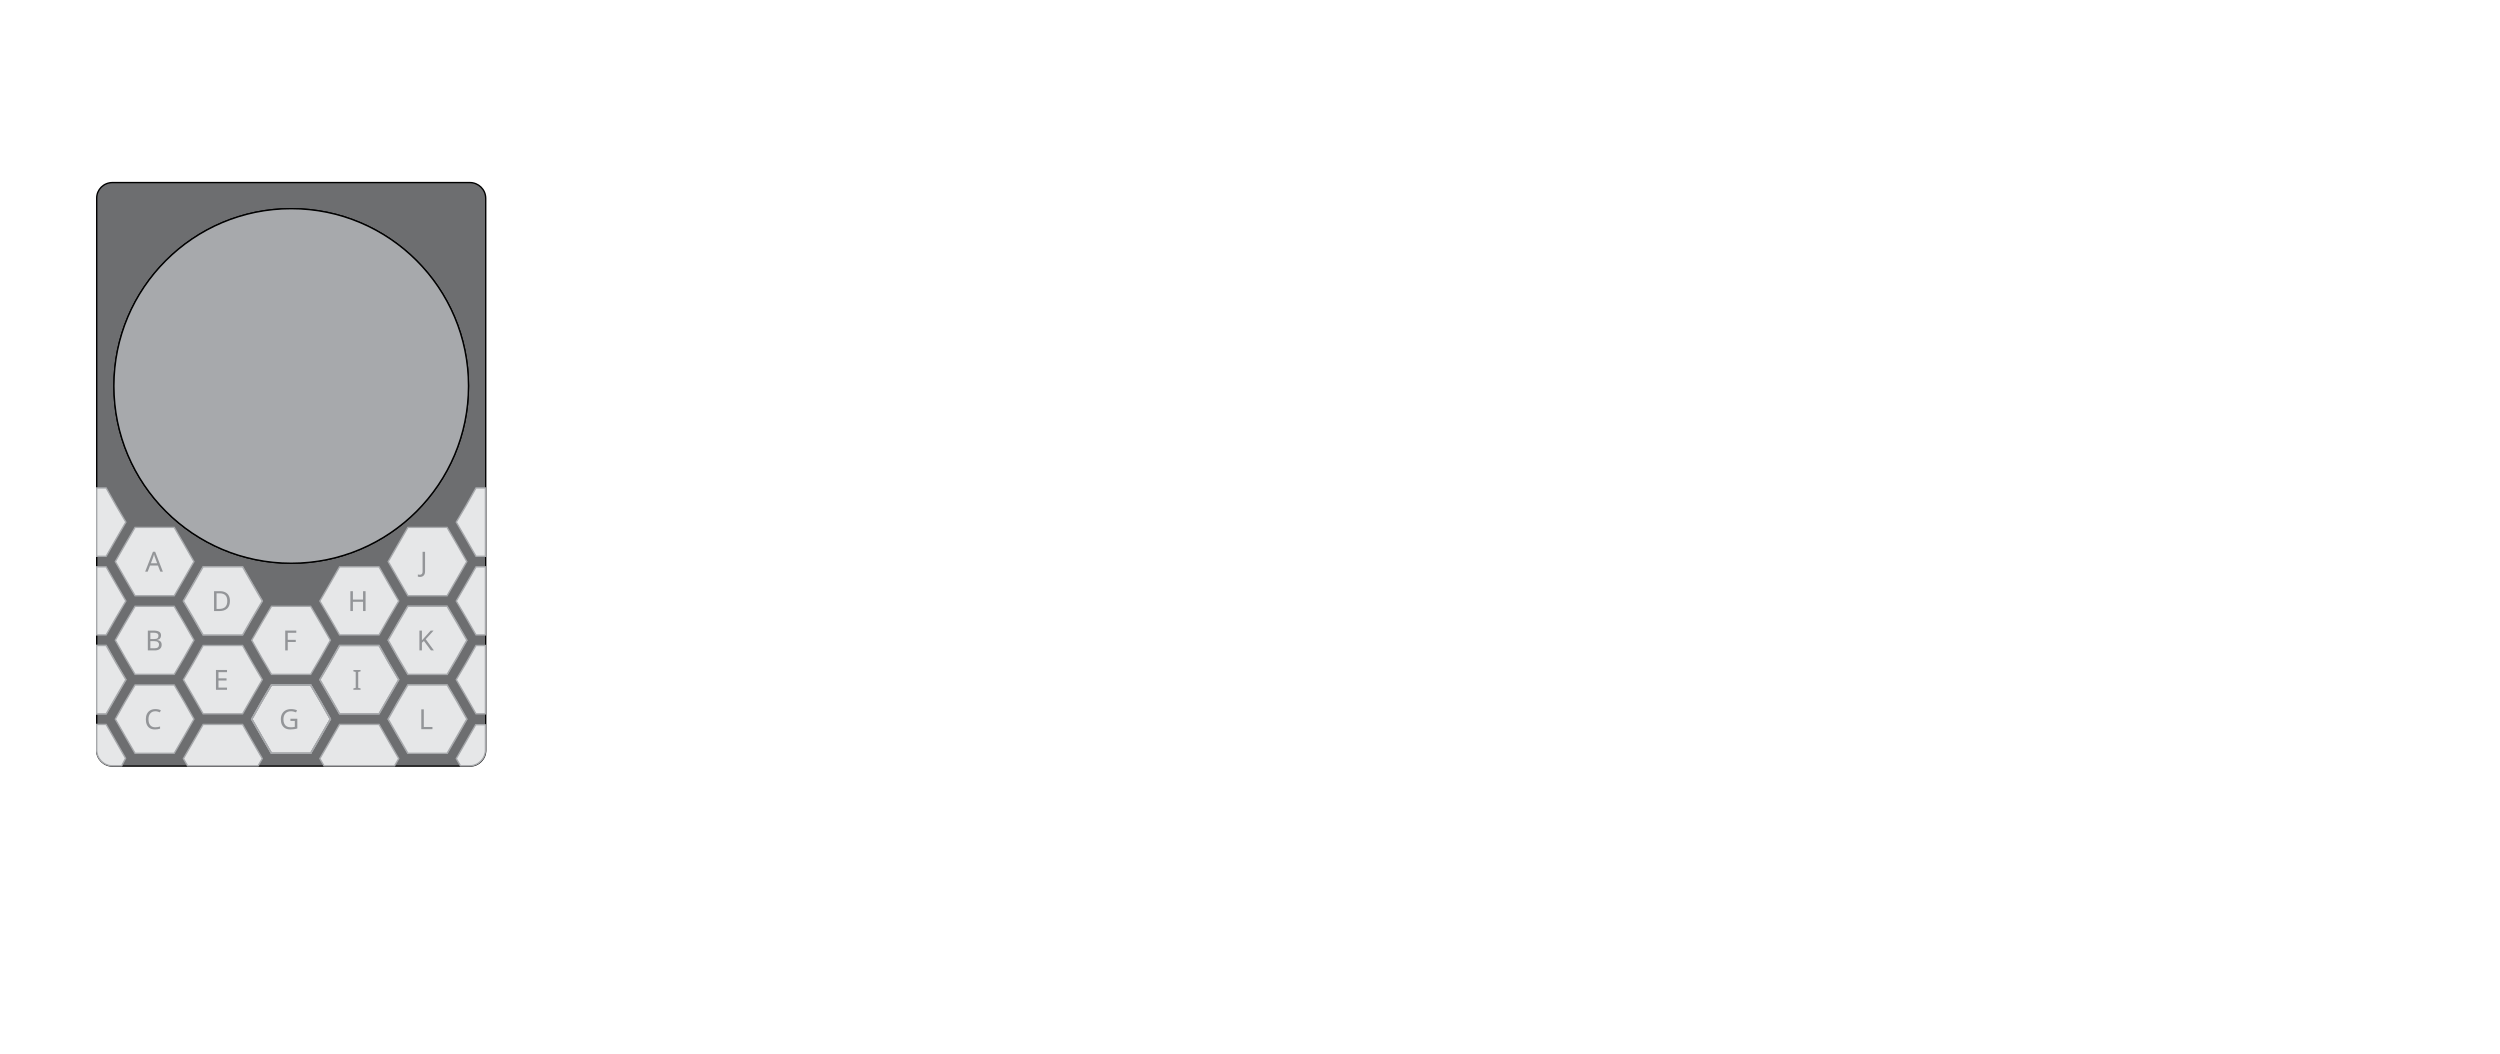
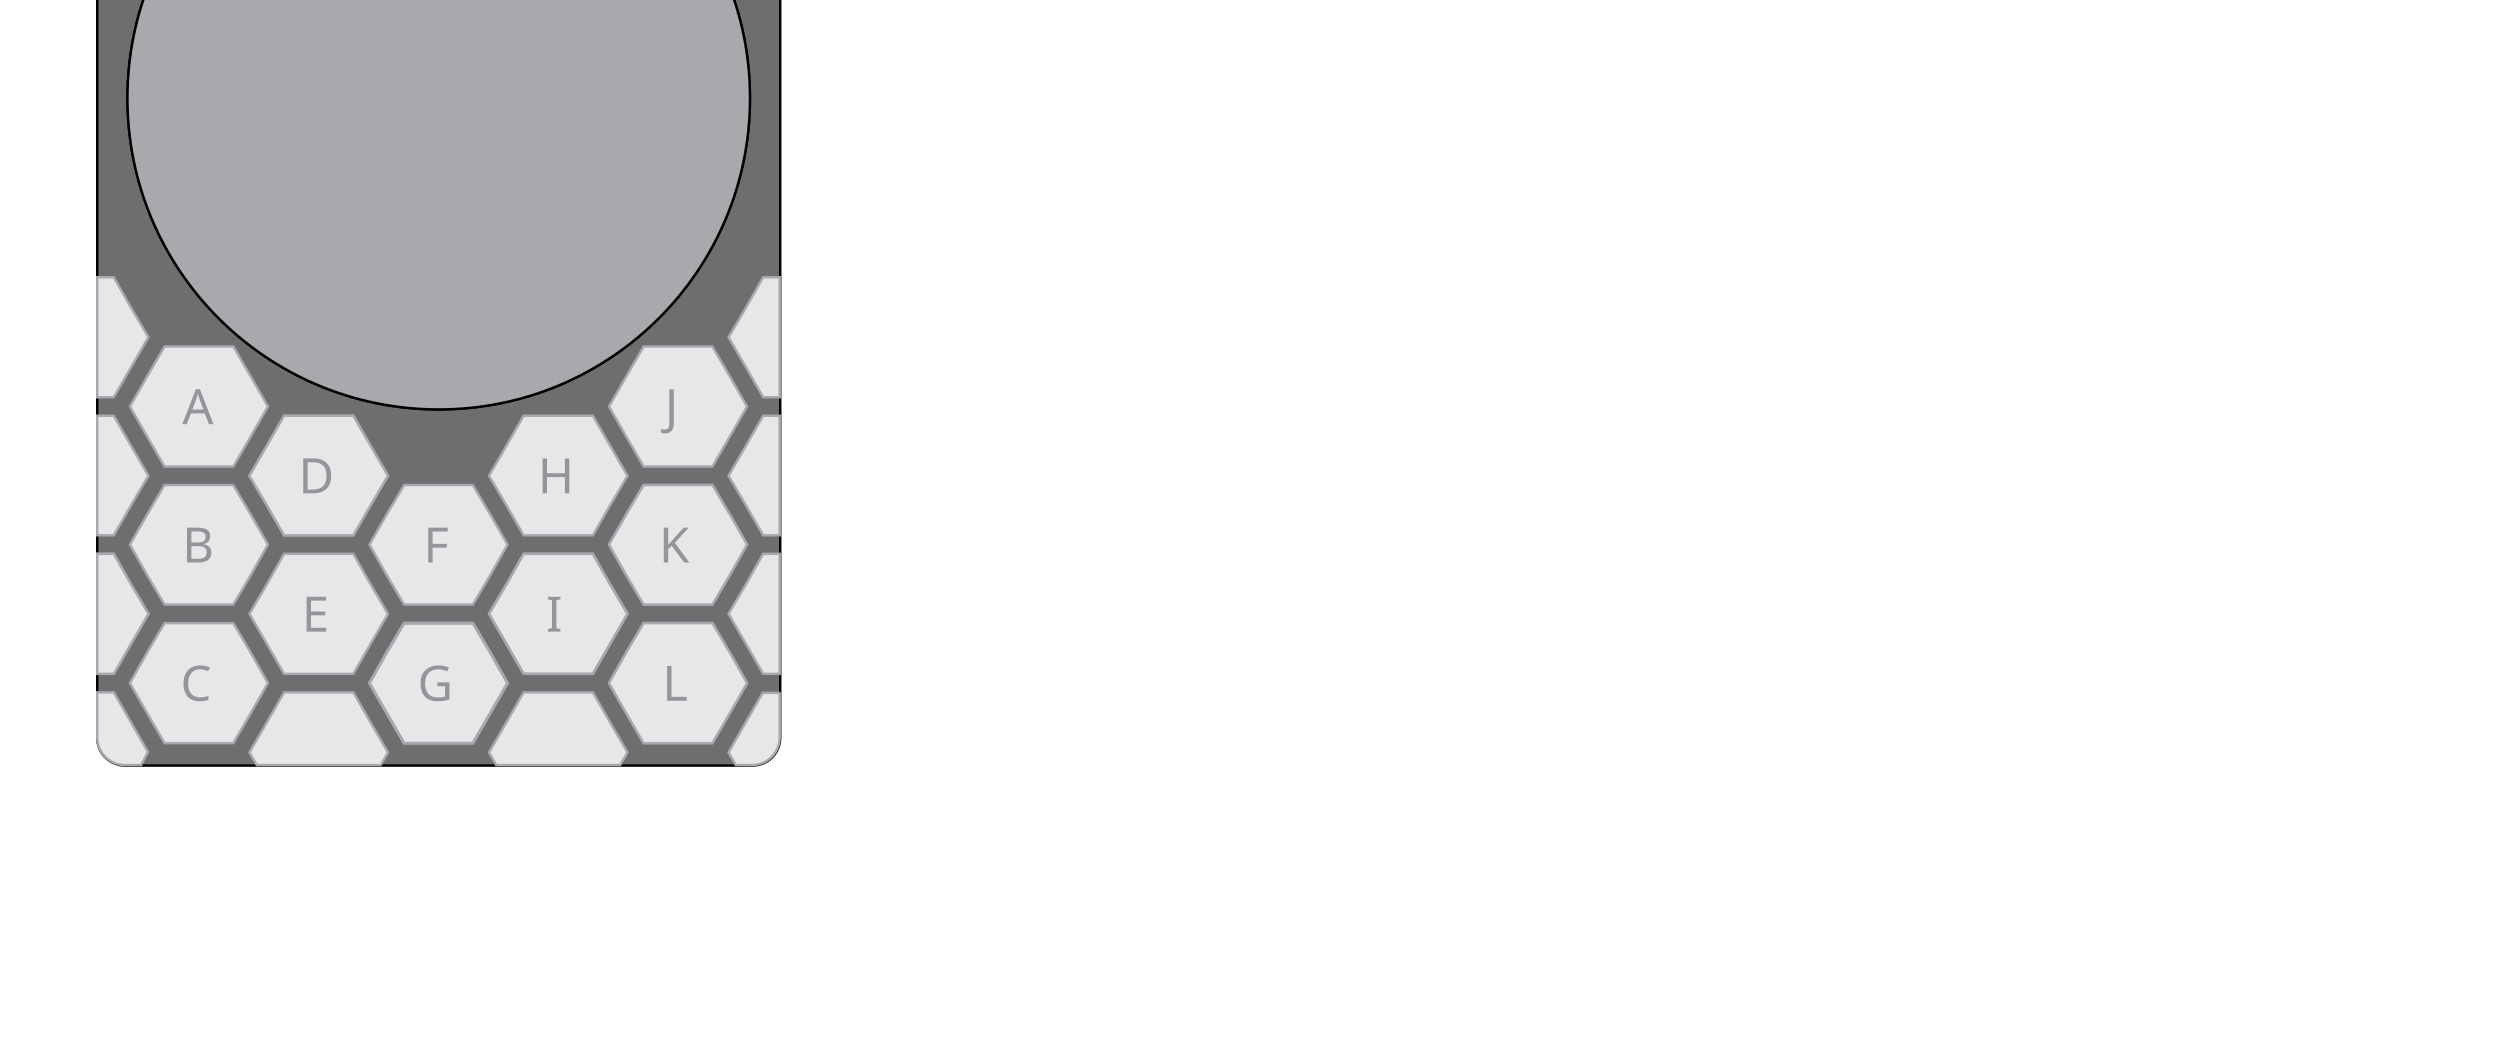
<svg xmlns="http://www.w3.org/2000/svg" version="1.1" x="0px" y="0px" viewBox="0 0 899.7 379" style="enable-background:new 0 0 899.7 379;" xml:space="preserve" id="svg102">
  <defs id="defs106" />
  <style type="text/css" id="style10">
	.st0{fill:#6D6E70;}
	.st1{fill:none;stroke:#000000;stroke-width:0.5;stroke-miterlimit:2.613;}
	.st2{fill:#E6E7E8;}
	.st3{fill:none;stroke:#A7A9AC;stroke-width:0.5;stroke-miterlimit:2.613;}
	.st4{fill:#A7A9AC;}
	.st5{fill:#939598;}
	.st6{font-family:'Verdana';}
	.st7{font-size:10px;}
	.st8{fill:none;}
	.st9{fill:none;stroke:#000000;stroke-miterlimit:10;}
</style>
  <g id="Layer_1">
-     <path id="path3862" class="st0" d="M40.5,65.7h128.6c3.1,0,5.7,2.5,5.7,5.7V270c0,3.1-2.5,5.7-5.7,5.7H40.5c-3.1,0-5.7-2.5-5.7-5.7   V71.3C34.8,68.2,37.3,65.7,40.5,65.7z" />
-     <path id="path3864" class="st1" d="M40.5,65.7h128.6c3.1,0,5.7,2.5,5.7,5.7V270c0,3.1-2.5,5.7-5.7,5.7H40.5c-3.1,0-5.7-2.5-5.7-5.7   V71.3C34.8,68.2,37.3,65.7,40.5,65.7z" />
-     <polygon id="polygon3866" class="st2" points="142,275.6 116.6,275.6 115.1,273 118.7,266.8 122.2,260.7 129.3,260.7 136.4,260.7    139.9,266.8 143.5,273  " />
-     <polygon id="polygon3868" class="st3" points="142,275.6 116.6,275.6 115.1,273 118.7,266.8 122.2,260.7 129.3,260.7 136.4,260.7    139.9,266.8 143.5,273  " />
-     <polygon id="polygon3870" class="st2" points="92.9,275.6 67.5,275.6 66,273 69.6,266.8 73.1,260.7 80.2,260.7 87.3,260.7    90.8,266.8 94.4,273  " />
-     <polygon id="polygon3872" class="st3" points="92.9,275.6 67.5,275.6 66,273 69.6,266.8 73.1,260.7 80.2,260.7 87.3,260.7    90.8,266.8 94.4,273  " />
-     <polygon id="polygon3874" class="st2" points="174.7,175.6 174.7,200.2 171.3,200.2 167.8,194.1 164.2,187.9 167.8,181.8    171.3,175.6  " />
-     <polygon id="polygon3876" class="st3" points="174.7,175.6 174.7,200.2 171.3,200.2 167.8,194.1 164.2,187.9 167.8,181.8    171.3,175.6  " />
-     <polygon id="polygon3878" class="st2" points="174.7,204 174.7,228.5 171.3,228.5 167.8,222.4 164.2,216.3 167.8,210.1 171.3,204     " />
-     <polygon id="polygon3880" class="st3" points="174.7,204 174.7,228.5 171.3,228.5 167.8,222.4 164.2,216.3 167.8,210.1 171.3,204     " />
-     <polygon id="polygon3882" class="st2" points="174.7,232.3 174.7,256.9 171.3,256.9 167.8,250.8 164.2,244.6 167.8,238.5    171.3,232.3  " />
-     <polygon id="polygon3884" class="st3" points="174.7,232.3 174.7,256.9 171.3,256.9 167.8,250.8 164.2,244.6 167.8,238.5    171.3,232.3  " />
-     <path id="path3886" class="st2" d="M174.7,260.7v9.2c0,3.1-2.5,5.7-5.7,5.7h-3.3l-1.5-2.6l3.5-6.1l3.5-6.1h3.5V260.7z" />
-     <path id="path3888" class="st3" d="M174.7,260.7v9.2c0,3.1-2.5,5.7-5.7,5.7h-3.3l-1.5-2.6l3.5-6.1l3.5-6.1h3.5V260.7z" />
-     <polygon id="polygon3890" class="st2" points="34.8,200.2 34.8,175.6 38.2,175.6 41.7,181.8 45.3,187.9 41.7,194.1 38.2,200.2  " />
-     <polygon id="polygon3892" class="st3" points="34.8,200.2 34.8,175.6 38.2,175.6 41.7,181.8 45.3,187.9 41.7,194.1 38.2,200.2  " />
-     <polygon id="polygon3894" class="st2" points="34.8,228.5 34.8,204 38.2,204 41.7,210.1 45.3,216.3 41.7,222.4 38.2,228.5  " />
-     <polygon id="polygon3896" class="st3" points="34.8,228.5 34.8,204 38.2,204 41.7,210.1 45.3,216.3 41.7,222.4 38.2,228.5  " />
-     <polygon id="polygon3898" class="st2" points="34.8,256.9 34.8,232.3 38.2,232.3 41.7,238.5 45.3,244.6 41.7,250.8 38.2,256.9  " />
-     <polygon id="polygon3900" class="st3" points="34.8,256.9 34.8,232.3 38.2,232.3 41.7,238.5 45.3,244.6 41.7,250.8 38.2,256.9  " />
-     <path id="path3902" class="st2" d="M43.8,275.6h-3.3c-3.1,0-5.7-2.5-5.7-5.7v-9.2h3.4l3.5,6.1l3.5,6.1L43.8,275.6z" />
-     <path id="path3904" class="st3" d="M43.8,275.6h-3.3c-3.1,0-5.7-2.5-5.7-5.7v-9.2h3.4l3.5,6.1l3.5,6.1L43.8,275.6z" />
-     <polygon id="polygon3906" class="st2" points="34.8,256.9 34.8,232.3 38.2,232.3 41.7,238.5 45.3,244.6 41.7,250.8 38.2,256.9  " />
-     <polygon id="polygon3908" class="st3" points="34.8,256.9 34.8,232.3 38.2,232.3 41.7,238.5 45.3,244.6 41.7,250.8 38.2,256.9  " />
-     <circle id="circle3910" class="st1" cx="104.8" cy="138.9" r="63.8" />
-     <polygon id="A" class="st2" points="41.5,202.1 45,196 48.6,189.8 55.7,189.8 62.7,189.8 66.3,196    69.8,202.1 66.3,208.2 62.7,214.4 55.7,214.4 48.6,214.4 45,208.2  ">
+     <path id="path3862" class="st0" d="M 44.997,-93.189 H 270.782 c 5.443,0 10.008,4.389 10.008,10.008 v 348.685 c 0,5.443 -4.389,10.008 -10.008,10.008 H 44.997 c -5.443,0 -10.008,-4.389 -10.008,-10.008 V -83.357 c 0,-5.443 4.389,-9.832 10.008,-9.832 z" style="fill:#6d6e70;stroke-width:1.756" />
+     <path id="path3864" class="st1" d="M 44.997,-93.189 H 270.782 c 5.443,0 10.008,4.389 10.008,10.008 v 348.685 c 0,5.443 -4.389,10.008 -10.008,10.008 H 44.997 c -5.443,0 -10.008,-4.389 -10.008,-10.008 V -83.357 c 0,-5.443 4.389,-9.832 10.008,-9.832 z" style="fill:none;stroke:#000000;stroke-width:0.878;stroke-miterlimit:2.613" />
+     <polygon id="polygon3866" class="st2" points="116.6,275.6 115.1,273 118.7,266.8 122.2,260.7 129.3,260.7 136.4,260.7 139.9,266.8 143.5,273 142,275.6 " transform="matrix(1.755716,0,0,1.755716,-26.11,-208.5399)" style="fill:#e6e7e8" />
+     <polygon id="polygon3868" class="st3" points="116.6,275.6 115.1,273 118.7,266.8 122.2,260.7 129.3,260.7 136.4,260.7 139.9,266.8 143.5,273 142,275.6 " transform="matrix(1.755716,0,0,1.755716,-26.11,-208.5399)" style="fill:none;stroke:#a7a9ac;stroke-width:0.5;stroke-miterlimit:2.613" />
+     <polygon id="polygon3870" class="st2" points="67.5,275.6 66,273 69.6,266.8 73.1,260.7 80.2,260.7 87.3,260.7 90.8,266.8 94.4,273 92.9,275.6 " transform="matrix(1.755716,0,0,1.755716,-26.11,-208.5399)" style="fill:#e6e7e8" />
+     <polygon id="polygon3872" class="st3" points="67.5,275.6 66,273 69.6,266.8 73.1,260.7 80.2,260.7 87.3,260.7 90.8,266.8 94.4,273 92.9,275.6 " transform="matrix(1.755716,0,0,1.755716,-26.11,-208.5399)" style="fill:none;stroke:#a7a9ac;stroke-width:0.5;stroke-miterlimit:2.613" />
+     <polygon id="polygon3874" class="st2" points="174.7,200.2 171.3,200.2 167.8,194.1 164.2,187.9 167.8,181.8 171.3,175.6 174.7,175.6 " transform="matrix(1.755716,0,0,1.755716,-26.11,-208.5399)" style="fill:#e6e7e8" />
+     <polygon id="polygon3876" class="st3" points="174.7,200.2 171.3,200.2 167.8,194.1 164.2,187.9 167.8,181.8 171.3,175.6 174.7,175.6 " transform="matrix(1.755716,0,0,1.755716,-26.11,-208.5399)" style="fill:none;stroke:#a7a9ac;stroke-width:0.5;stroke-miterlimit:2.613" />
+     <polygon id="polygon3878" class="st2" points="174.7,228.5 171.3,228.5 167.8,222.4 164.2,216.3 167.8,210.1 171.3,204 174.7,204 " transform="matrix(1.755716,0,0,1.755716,-26.11,-208.5399)" style="fill:#e6e7e8" />
+     <polygon id="polygon3880" class="st3" points="174.7,228.5 171.3,228.5 167.8,222.4 164.2,216.3 167.8,210.1 171.3,204 174.7,204 " transform="matrix(1.755716,0,0,1.755716,-26.11,-208.5399)" style="fill:none;stroke:#a7a9ac;stroke-width:0.5;stroke-miterlimit:2.613" />
+     <polygon id="polygon3882" class="st2" points="174.7,256.9 171.3,256.9 167.8,250.8 164.2,244.6 167.8,238.5 171.3,232.3 174.7,232.3 " transform="matrix(1.755716,0,0,1.755716,-26.11,-208.5399)" style="fill:#e6e7e8" />
+     <polygon id="polygon3884" class="st3" points="174.7,256.9 171.3,256.9 167.8,250.8 164.2,244.6 167.8,238.5 171.3,232.3 174.7,232.3 " transform="matrix(1.755716,0,0,1.755716,-26.11,-208.5399)" style="fill:none;stroke:#a7a9ac;stroke-width:0.5;stroke-miterlimit:2.613" />
+     <path id="path3886" class="st2" d="m 280.614,249.175 v 16.153 c 0,5.443 -4.389,10.008 -10.008,10.008 h -5.794 l -2.634,-4.565 6.145,-10.71 6.145,-10.71 h 6.145 z" style="fill:#e6e7e8;stroke-width:1.756" />
+     <path id="path3888" class="st3" d="m 280.614,249.175 v 16.153 c 0,5.443 -4.389,10.008 -10.008,10.008 h -5.794 l -2.634,-4.565 6.145,-10.71 6.145,-10.71 h 6.145 z" style="fill:none;stroke:#a7a9ac;stroke-width:0.878;stroke-miterlimit:2.613" />
+     <polygon id="polygon3890" class="st2" points="34.8,175.6 38.2,175.6 41.7,181.8 45.3,187.9 41.7,194.1 38.2,200.2 34.8,200.2 " transform="matrix(1.755716,0,0,1.755716,-26.11,-208.5399)" style="fill:#e6e7e8" />
+     <polygon id="polygon3892" class="st3" points="34.8,175.6 38.2,175.6 41.7,181.8 45.3,187.9 41.7,194.1 38.2,200.2 34.8,200.2 " transform="matrix(1.755716,0,0,1.755716,-26.11,-208.5399)" style="fill:none;stroke:#a7a9ac;stroke-width:0.5;stroke-miterlimit:2.613" />
+     <polygon id="polygon3894" class="st2" points="34.8,204 38.2,204 41.7,210.1 45.3,216.3 41.7,222.4 38.2,228.5 34.8,228.5 " transform="matrix(1.755716,0,0,1.755716,-26.11,-208.5399)" style="fill:#e6e7e8" />
+     <polygon id="polygon3896" class="st3" points="34.8,204 38.2,204 41.7,210.1 45.3,216.3 41.7,222.4 38.2,228.5 34.8,228.5 " transform="matrix(1.755716,0,0,1.755716,-26.11,-208.5399)" style="fill:none;stroke:#a7a9ac;stroke-width:0.5;stroke-miterlimit:2.613" />
+     <polygon id="polygon3898" class="st2" points="34.8,232.3 38.2,232.3 41.7,238.5 45.3,244.6 41.7,250.8 38.2,256.9 34.8,256.9 " transform="matrix(1.755716,0,0,1.755716,-26.11,-208.5399)" style="fill:#e6e7e8" />
+     <polygon id="polygon3900" class="st3" points="34.8,232.3 38.2,232.3 41.7,238.5 45.3,244.6 41.7,250.8 38.2,256.9 34.8,256.9 " transform="matrix(1.755716,0,0,1.755716,-26.11,-208.5399)" style="fill:none;stroke:#a7a9ac;stroke-width:0.5;stroke-miterlimit:2.613" />
+     <path id="path3902" class="st2" d="m 50.79,275.336 h -5.794 c -5.443,0 -10.008,-4.389 -10.008,-10.008 v -16.153 h 5.969 l 6.145,10.71 6.145,10.71 z" style="fill:#e6e7e8;stroke-width:1.756" />
+     <path id="path3904" class="st3" d="m 50.79,275.336 h -5.794 c -5.443,0 -10.008,-4.389 -10.008,-10.008 v -16.153 h 5.969 l 6.145,10.71 6.145,10.71 z" style="fill:none;stroke:#a7a9ac;stroke-width:0.878;stroke-miterlimit:2.613" />
+     <polygon id="polygon3906" class="st2" points="34.8,232.3 38.2,232.3 41.7,238.5 45.3,244.6 41.7,250.8 38.2,256.9 34.8,256.9 " transform="matrix(1.755716,0,0,1.755716,-26.11,-208.5399)" style="fill:#e6e7e8" />
+     <polygon id="polygon3908" class="st3" points="34.8,232.3 38.2,232.3 41.7,238.5 45.3,244.6 41.7,250.8 38.2,256.9 34.8,256.9 " transform="matrix(1.755716,0,0,1.755716,-26.11,-208.5399)" style="fill:none;stroke:#a7a9ac;stroke-width:0.5;stroke-miterlimit:2.613" />
+     <circle id="circle3910" class="st1" cx="157.889" cy="35.329" r="112.015" style="fill:none;stroke:#000000;stroke-width:0.878;stroke-miterlimit:2.613" />
+     <polygon id="A" class="st2" points="45,196 48.6,189.8 55.7,189.8 62.7,189.8 66.3,196 69.8,202.1 66.3,208.2 62.7,214.4 55.7,214.4 48.6,214.4 45,208.2 41.5,202.1 " transform="matrix(1.755716,0,0,1.755716,-26.11,-208.5399)" style="fill:#e6e7e8">
	</polygon>
-     <polygon id="polygon3914" class="st3" points="41.5,202.1 45,196 48.6,189.8 55.7,189.8 62.7,189.8 66.3,196 69.8,202.1    66.3,208.2 62.7,214.4 55.7,214.4 48.6,214.4 45,208.2  " />
-     <polygon id="polygon3916" class="st2" points="66,216.3 69.6,210.1 73.1,204 80.2,204 87.3,204 90.8,210.1 94.4,216.3 90.8,222.4    87.3,228.5 80.2,228.5 73.1,228.5 69.6,222.4  " />
-     <polygon id="polygon3918" class="st3" points="66,216.3 69.6,210.1 73.1,204 80.2,204 87.3,204 90.8,210.1 94.4,216.3 90.8,222.4    87.3,228.5 80.2,228.5 73.1,228.5 69.6,222.4  " />
-     <polygon id="F" class="st2" points="90.6,230.4 94.1,224.3 97.7,218.2 104.8,218.2 111.8,218.2    115.4,224.3 118.9,230.4 115.4,236.6 111.8,242.7 104.8,242.7 97.7,242.7 94.1,236.6  ">
+     <polygon id="polygon3914" class="st3" points="45,196 48.6,189.8 55.7,189.8 62.7,189.8 66.3,196 69.8,202.1 66.3,208.2 62.7,214.4 55.7,214.4 48.6,214.4 45,208.2 41.5,202.1 " transform="matrix(1.755716,0,0,1.755716,-26.11,-208.5399)" style="fill:none;stroke:#a7a9ac;stroke-width:0.5;stroke-miterlimit:2.613" />
+     <polygon id="polygon3916" class="st2" points="69.6,210.1 73.1,204 80.2,204 87.3,204 90.8,210.1 94.4,216.3 90.8,222.4 87.3,228.5 80.2,228.5 73.1,228.5 69.6,222.4 66,216.3 " transform="matrix(1.755716,0,0,1.755716,-26.11,-208.5399)" style="fill:#e6e7e8" />
+     <polygon id="polygon3918" class="st3" points="69.6,210.1 73.1,204 80.2,204 87.3,204 90.8,210.1 94.4,216.3 90.8,222.4 87.3,228.5 80.2,228.5 73.1,228.5 69.6,222.4 66,216.3 " transform="matrix(1.755716,0,0,1.755716,-26.11,-208.5399)" style="fill:none;stroke:#a7a9ac;stroke-width:0.5;stroke-miterlimit:2.613" />
+     <polygon id="F" class="st2" points="94.1,224.3 97.7,218.2 104.8,218.2 111.8,218.2 115.4,224.3 118.9,230.4 115.4,236.6 111.8,242.7 104.8,242.7 97.7,242.7 94.1,236.6 90.6,230.4 " transform="matrix(1.755716,0,0,1.755716,-26.11,-208.5399)" style="fill:#e6e7e8">
	</polygon>
-     <polygon id="polygon3922" class="st3" points="90.6,230.4 94.1,224.3 97.7,218.2 104.8,218.2 111.8,218.2 115.4,224.3 118.9,230.4    115.4,236.6 111.8,242.7 104.8,242.7 97.7,242.7 94.1,236.6  " />
-     <polygon id="I" class="st2" points="115.1,244.6 118.7,238.5 122.2,232.3 129.3,232.3 136.4,232.3    139.9,238.5 143.5,244.6 139.9,250.8 136.4,256.9 129.3,256.9 122.2,256.9 118.7,250.8  ">
+     <polygon id="polygon3922" class="st3" points="94.1,224.3 97.7,218.2 104.8,218.2 111.8,218.2 115.4,224.3 118.9,230.4 115.4,236.6 111.8,242.7 104.8,242.7 97.7,242.7 94.1,236.6 90.6,230.4 " transform="matrix(1.755716,0,0,1.755716,-26.11,-208.5399)" style="fill:none;stroke:#a7a9ac;stroke-width:0.5;stroke-miterlimit:2.613" />
+     <polygon id="I" class="st2" points="118.7,238.5 122.2,232.3 129.3,232.3 136.4,232.3 139.9,238.5 143.5,244.6 139.9,250.8 136.4,256.9 129.3,256.9 122.2,256.9 118.7,250.8 115.1,244.6 " transform="matrix(1.755716,0,0,1.755716,-26.11,-208.5399)" style="fill:#e6e7e8">
	</polygon>
-     <polygon id="polygon3926" class="st3" points="115.1,244.6 118.7,238.5 122.2,232.3 129.3,232.3 136.4,232.3 139.9,238.5    143.5,244.6 139.9,250.8 136.4,256.9 129.3,256.9 122.2,256.9 118.7,250.8  " />
-     <polygon id="polygon3928" class="st2" points="139.7,258.8 143.2,252.6 146.8,246.5 153.9,246.5 160.9,246.5 164.5,252.6    168,258.8 164.5,264.9 160.9,271.1 153.9,271.1 146.8,271.1 143.2,264.9  " />
-     <polygon id="polygon3930" class="st3" points="139.7,258.8 143.2,252.6 146.8,246.5 153.9,246.5 160.9,246.5 164.5,252.6    168,258.8 164.5,264.9 160.9,271.1 153.9,271.1 146.8,271.1 143.2,264.9  " />
-     <polygon id="B" class="st2" points="41.5,230.4 45,224.3 48.6,218.2 55.7,218.2 62.7,218.2    66.3,224.3 69.8,230.4 66.3,236.6 62.7,242.7 55.7,242.7 48.6,242.7 45,236.6  ">
+     <polygon id="polygon3926" class="st3" points="118.7,238.5 122.2,232.3 129.3,232.3 136.4,232.3 139.9,238.5 143.5,244.6 139.9,250.8 136.4,256.9 129.3,256.9 122.2,256.9 118.7,250.8 115.1,244.6 " transform="matrix(1.755716,0,0,1.755716,-26.11,-208.5399)" style="fill:none;stroke:#a7a9ac;stroke-width:0.5;stroke-miterlimit:2.613" />
+     <polygon id="polygon3928" class="st2" points="143.2,252.6 146.8,246.5 153.9,246.5 160.9,246.5 164.5,252.6 168,258.8 164.5,264.9 160.9,271.1 153.9,271.1 146.8,271.1 143.2,264.9 139.7,258.8 " transform="matrix(1.755716,0,0,1.755716,-26.11,-208.5399)" style="fill:#e6e7e8" />
+     <polygon id="polygon3930" class="st3" points="143.2,252.6 146.8,246.5 153.9,246.5 160.9,246.5 164.5,252.6 168,258.8 164.5,264.9 160.9,271.1 153.9,271.1 146.8,271.1 143.2,264.9 139.7,258.8 " transform="matrix(1.755716,0,0,1.755716,-26.11,-208.5399)" style="fill:none;stroke:#a7a9ac;stroke-width:0.5;stroke-miterlimit:2.613" />
+     <polygon id="B" class="st2" points="45,224.3 48.6,218.2 55.7,218.2 62.7,218.2 66.3,224.3 69.8,230.4 66.3,236.6 62.7,242.7 55.7,242.7 48.6,242.7 45,236.6 41.5,230.4 " transform="matrix(1.755716,0,0,1.755716,-26.11,-208.5399)" style="fill:#e6e7e8">
	</polygon>
-     <polygon id="polygon3934" class="st3" points="41.5,230.4 45,224.3 48.6,218.2 55.7,218.2 62.7,218.2 66.3,224.3 69.8,230.4    66.3,236.6 62.7,242.7 55.7,242.7 48.6,242.7 45,236.6  " />
-     <polygon id="E" class="st2" points="66,244.6 69.6,238.5 73.1,232.3 80.2,232.3 87.3,232.3    90.8,238.5 94.4,244.6 90.8,250.8 87.3,256.9 80.2,256.9 73.1,256.9 69.6,250.8  ">
+     <polygon id="polygon3934" class="st3" points="45,224.3 48.6,218.2 55.7,218.2 62.7,218.2 66.3,224.3 69.8,230.4 66.3,236.6 62.7,242.7 55.7,242.7 48.6,242.7 45,236.6 41.5,230.4 " transform="matrix(1.755716,0,0,1.755716,-26.11,-208.5399)" style="fill:none;stroke:#a7a9ac;stroke-width:0.5;stroke-miterlimit:2.613" />
+     <polygon id="E" class="st2" points="69.6,238.5 73.1,232.3 80.2,232.3 87.3,232.3 90.8,238.5 94.4,244.6 90.8,250.8 87.3,256.9 80.2,256.9 73.1,256.9 69.6,250.8 66,244.6 " transform="matrix(1.755716,0,0,1.755716,-26.11,-208.5399)" style="fill:#e6e7e8">
	</polygon>
-     <polygon id="polygon3938" class="st3" points="66,244.6 69.6,238.5 73.1,232.3 80.2,232.3 87.3,232.3 90.8,238.5 94.4,244.6    90.8,250.8 87.3,256.9 80.2,256.9 73.1,256.9 69.6,250.8  " />
-     <polygon id="G" class="st2" points="90.6,258.8 94.1,252.6 97.7,246.5 104.8,246.5 111.8,246.5    115.4,252.6 118.9,258.8 115.4,264.9 111.8,271.1 104.8,271.1 97.7,271.1 94.1,264.9  ">
+     <polygon id="polygon3938" class="st3" points="69.6,238.5 73.1,232.3 80.2,232.3 87.3,232.3 90.8,238.5 94.4,244.6 90.8,250.8 87.3,256.9 80.2,256.9 73.1,256.9 69.6,250.8 66,244.6 " transform="matrix(1.755716,0,0,1.755716,-26.11,-208.5399)" style="fill:none;stroke:#a7a9ac;stroke-width:0.5;stroke-miterlimit:2.613" />
+     <polygon id="G" class="st2" points="94.1,252.6 97.7,246.5 104.8,246.5 111.8,246.5 115.4,252.6 118.9,258.8 115.4,264.9 111.8,271.1 104.8,271.1 97.7,271.1 94.1,264.9 90.6,258.8 " transform="matrix(1.755716,0,0,1.755716,-26.11,-208.5399)" style="fill:#e6e7e8">
	</polygon>
-     <polygon id="polygon3942" class="st3" points="90.6,258.8 94.1,252.6 97.7,246.5 104.8,246.5 111.8,246.5 115.4,252.6 118.9,258.8    115.4,264.9 111.8,271.1 104.8,271.1 97.7,271.1 94.1,264.9  " />
-     <polygon id="C" class="st2" points="41.5,258.8 45,252.6 48.6,246.5 55.7,246.5 62.7,246.5    66.3,252.6 69.8,258.8 66.3,264.9 62.7,271.1 55.7,271.1 48.6,271.1 45,264.9  ">
+     <polygon id="polygon3942" class="st3" points="94.1,252.6 97.7,246.5 104.8,246.5 111.8,246.5 115.4,252.6 118.9,258.8 115.4,264.9 111.8,271.1 104.8,271.1 97.7,271.1 94.1,264.9 90.6,258.8 " transform="matrix(1.755716,0,0,1.755716,-26.11,-208.5399)" style="fill:none;stroke:#a7a9ac;stroke-width:0.5;stroke-miterlimit:2.613" />
+     <polygon id="C" class="st2" points="45,252.6 48.6,246.5 55.7,246.5 62.7,246.5 66.3,252.6 69.8,258.8 66.3,264.9 62.7,271.1 55.7,271.1 48.6,271.1 45,264.9 41.5,258.8 " transform="matrix(1.755716,0,0,1.755716,-26.11,-208.5399)" style="fill:#e6e7e8">
	</polygon>
-     <polygon id="polygon3946" class="st3" points="41.5,258.8 45,252.6 48.6,246.5 55.7,246.5 62.7,246.5 66.3,252.6 69.8,258.8    66.3,264.9 62.7,271.1 55.7,271.1 48.6,271.1 45,264.9  " />
-     <polygon id="D" class="st2" points="87.3,204 90.8,210.1 94.4,216.3 90.8,222.4 87.3,228.5    80.2,228.5 73.1,228.5 69.6,222.4 66,216.3 69.6,210.1 73.1,204 80.2,204  ">
+     <polygon id="polygon3946" class="st3" points="45,252.6 48.6,246.5 55.7,246.5 62.7,246.5 66.3,252.6 69.8,258.8 66.3,264.9 62.7,271.1 55.7,271.1 48.6,271.1 45,264.9 41.5,258.8 " transform="matrix(1.755716,0,0,1.755716,-26.11,-208.5399)" style="fill:none;stroke:#a7a9ac;stroke-width:0.5;stroke-miterlimit:2.613" />
+     <polygon id="D" class="st2" points="90.8,210.1 94.4,216.3 90.8,222.4 87.3,228.5 80.2,228.5 73.1,228.5 69.6,222.4 66,216.3 69.6,210.1 73.1,204 80.2,204 87.3,204 " transform="matrix(1.755716,0,0,1.755716,-26.11,-208.5399)" style="fill:#e6e7e8">
	</polygon>
-     <polygon id="polygon3950" class="st3" points="87.3,204 90.8,210.1 94.4,216.3 90.8,222.4 87.3,228.5 80.2,228.5 73.1,228.5    69.6,222.4 66,216.3 69.6,210.1 73.1,204 80.2,204  " />
-     <polygon id="J" class="st2" points="160.9,189.8 164.5,196 168,202.1 164.5,208.2 160.9,214.4    153.9,214.4 146.8,214.4 143.2,208.2 139.7,202.1 143.2,196 146.8,189.8 153.9,189.8  ">
+     <polygon id="polygon3950" class="st3" points="90.8,210.1 94.4,216.3 90.8,222.4 87.3,228.5 80.2,228.5 73.1,228.5 69.6,222.4 66,216.3 69.6,210.1 73.1,204 80.2,204 87.3,204 " transform="matrix(1.755716,0,0,1.755716,-26.11,-208.5399)" style="fill:none;stroke:#a7a9ac;stroke-width:0.5;stroke-miterlimit:2.613" />
+     <polygon id="J" class="st2" points="164.5,196 168,202.1 164.5,208.2 160.9,214.4 153.9,214.4 146.8,214.4 143.2,208.2 139.7,202.1 143.2,196 146.8,189.8 153.9,189.8 160.9,189.8 " transform="matrix(1.755716,0,0,1.755716,-26.11,-208.5399)" style="fill:#e6e7e8">
	</polygon>
-     <polygon id="polygon3954" class="st3" points="160.9,189.8 164.5,196 168,202.1 164.5,208.2 160.9,214.4 153.9,214.4 146.8,214.4    143.2,208.2 139.7,202.1 143.2,196 146.8,189.8 153.9,189.8  " />
-     <polygon id="polygon3956" class="st2" points="136.4,204 139.9,210.1 143.5,216.3 139.9,222.4 136.4,228.5 129.3,228.5    122.2,228.5 118.7,222.4 115.1,216.3 118.7,210.1 122.2,204 129.3,204  " />
-     <polygon id="H" class="st3" points="136.4,204 139.9,210.1 143.5,216.3 139.9,222.4 136.4,228.5    129.3,228.5 122.2,228.5 118.7,222.4 115.1,216.3 118.7,210.1 122.2,204 129.3,204  ">
+     <polygon id="polygon3954" class="st3" points="164.5,196 168,202.1 164.5,208.2 160.9,214.4 153.9,214.4 146.8,214.4 143.2,208.2 139.7,202.1 143.2,196 146.8,189.8 153.9,189.8 160.9,189.8 " transform="matrix(1.755716,0,0,1.755716,-26.11,-208.5399)" style="fill:none;stroke:#a7a9ac;stroke-width:0.5;stroke-miterlimit:2.613" />
+     <polygon id="polygon3956" class="st2" points="139.9,210.1 143.5,216.3 139.9,222.4 136.4,228.5 129.3,228.5 122.2,228.5 118.7,222.4 115.1,216.3 118.7,210.1 122.2,204 129.3,204 136.4,204 " transform="matrix(1.755716,0,0,1.755716,-26.11,-208.5399)" style="fill:#e6e7e8" />
+     <polygon id="H" class="st3" points="139.9,210.1 143.5,216.3 139.9,222.4 136.4,228.5 129.3,228.5 122.2,228.5 118.7,222.4 115.1,216.3 118.7,210.1 122.2,204 129.3,204 136.4,204 " transform="matrix(1.755716,0,0,1.755716,-26.11,-208.5399)" style="fill:none;stroke:#a7a9ac;stroke-width:0.5;stroke-miterlimit:2.613">
	</polygon>
-     <polygon id="polygon3960" class="st2" points="160.9,218.2 164.5,224.3 168,230.4 164.5,236.6 160.9,242.7 153.9,242.7    146.8,242.7 143.2,236.6 139.7,230.4 143.2,224.3 146.8,218.2 153.9,218.2  " />
-     <polygon id="polygon3962" class="st3" points="160.9,218.2 164.5,224.3 168,230.4 164.5,236.6 160.9,242.7 153.9,242.7    146.8,242.7 143.2,236.6 139.7,230.4 143.2,224.3 146.8,218.2 153.9,218.2  " />
-     <polygon id="K" class="st2" points="139.7,230.4 143.2,224.3 146.8,218.2 153.9,218.2 160.9,218.2    164.5,224.3 168,230.4 164.5,236.6 160.9,242.7 153.9,242.7 146.8,242.7 143.2,236.6  ">
+     <polygon id="polygon3960" class="st2" points="164.5,224.3 168,230.4 164.5,236.6 160.9,242.7 153.9,242.7 146.8,242.7 143.2,236.6 139.7,230.4 143.2,224.3 146.8,218.2 153.9,218.2 160.9,218.2 " transform="matrix(1.755716,0,0,1.755716,-26.11,-208.5399)" style="fill:#e6e7e8" />
+     <polygon id="polygon3962" class="st3" points="164.5,224.3 168,230.4 164.5,236.6 160.9,242.7 153.9,242.7 146.8,242.7 143.2,236.6 139.7,230.4 143.2,224.3 146.8,218.2 153.9,218.2 160.9,218.2 " transform="matrix(1.755716,0,0,1.755716,-26.11,-208.5399)" style="fill:none;stroke:#a7a9ac;stroke-width:0.5;stroke-miterlimit:2.613" />
+     <polygon id="K" class="st2" points="143.2,224.3 146.8,218.2 153.9,218.2 160.9,218.2 164.5,224.3 168,230.4 164.5,236.6 160.9,242.7 153.9,242.7 146.8,242.7 143.2,236.6 139.7,230.4 " transform="matrix(1.755716,0,0,1.755716,-26.11,-208.5399)" style="fill:#e6e7e8">
	</polygon>
-     <polygon id="polygon3966" class="st3" points="139.7,230.4 143.2,224.3 146.8,218.2 153.9,218.2 160.9,218.2 164.5,224.3    168,230.4 164.5,236.6 160.9,242.7 153.9,242.7 146.8,242.7 143.2,236.6  " />
-     <polygon id="L" class="st2" points="139.7,258.8 143.2,252.6 146.8,246.5 153.9,246.5 160.9,246.5    164.5,252.6 168,258.8 164.5,264.9 160.9,271.1 153.9,271.1 146.8,271.1 143.2,264.9  ">
+     <polygon id="polygon3966" class="st3" points="143.2,224.3 146.8,218.2 153.9,218.2 160.9,218.2 164.5,224.3 168,230.4 164.5,236.6 160.9,242.7 153.9,242.7 146.8,242.7 143.2,236.6 139.7,230.4 " transform="matrix(1.755716,0,0,1.755716,-26.11,-208.5399)" style="fill:none;stroke:#a7a9ac;stroke-width:0.5;stroke-miterlimit:2.613" />
+     <polygon id="L" class="st2" points="143.2,252.6 146.8,246.5 153.9,246.5 160.9,246.5 164.5,252.6 168,258.8 164.5,264.9 160.9,271.1 153.9,271.1 146.8,271.1 143.2,264.9 139.7,258.8 " transform="matrix(1.755716,0,0,1.755716,-26.11,-208.5399)" style="fill:#e6e7e8">
	</polygon>
-     <polygon id="polygon3970" class="st3" points="139.7,258.8 143.2,252.6 146.8,246.5 153.9,246.5 160.9,246.5 164.5,252.6    168,258.8 164.5,264.9 160.9,271.1 153.9,271.1 146.8,271.1 143.2,264.9  " />
-     <circle id="circle3972" class="st4" cx="104.8" cy="138.9" r="63.8" />
-     <circle id="circle3974" class="st1" cx="104.8" cy="138.9" r="63.8" />
-     <text id="text3976" transform="matrix(1 0 0 1 101.6772 234.0748)" class="st5 st6 st7">F</text>
-     <text id="text3978" transform="matrix(1 0 0 1 52.2407 205.7281)" class="st5 st6 st7">A</text>
-     <text id="text3980" transform="matrix(1 0 0 1 52.2319 234.0748)" class="st5 st6 st7">B</text>
-     <text id="text3982" transform="matrix(1 0 0 1 51.8725 262.4214)" class="st5 st6 st7">C</text>
-     <text id="text3984" transform="matrix(1 0 0 1 76.06 219.9019)" class="st5 st6 st7">D</text>
-     <text id="text3986" transform="matrix(1 0 0 1 76.7504 248.2476)" class="st5 st6 st7">E</text>
-     <text id="text3988" transform="matrix(1 0 0 1 100.4555 262.4214)" class="st5 st6 st7">G</text>
-     <text id="text3990" transform="matrix(1 0 0 1 125.1235 219.9019)" class="st5 st6 st7">H</text>
-     <text id="text3992" transform="matrix(1 0 0 1 126.7768 248.2486)" class="st5 st6 st7">I</text>
-     <text id="text3994" transform="matrix(1 0 0 1 151.1557 205.7281)" class="st5 st6 st7">J</text>
-     <text id="text3996" transform="matrix(1 0 0 1 149.9653 234.0748)" class="st5 st6 st7">K</text>
-     <text id="text3998" transform="matrix(1 0 0 1 150.6459 262.4214)" class="st5 st6 st7">L</text>
+     <polygon id="polygon3970" class="st3" points="143.2,252.6 146.8,246.5 153.9,246.5 160.9,246.5 164.5,252.6 168,258.8 164.5,264.9 160.9,271.1 153.9,271.1 146.8,271.1 143.2,264.9 139.7,258.8 " transform="matrix(1.755716,0,0,1.755716,-26.11,-208.5399)" style="fill:none;stroke:#a7a9ac;stroke-width:0.5;stroke-miterlimit:2.613" />
+     <circle id="circle3972" class="st4" cx="157.889" cy="35.329" r="112.015" style="fill:#a7a9ac;stroke-width:1.756" />
+     <circle id="circle3974" class="st1" cx="157.889" cy="35.329" r="112.015" style="fill:none;stroke:#000000;stroke-width:0.878;stroke-miterlimit:2.613" />
+     <text id="text3976" class="st5 st6 st7" x="152.406" y="202.429" style="font-size:17.557px;font-family:Verdana;fill:#939598;stroke-width:1.756">F</text>
+     <text id="text3978" class="st5 st6 st7" x="65.61" y="152.66" style="font-size:17.557px;font-family:Verdana;fill:#939598;stroke-width:1.756">A</text>
+     <text id="text3980" class="st5 st6 st7" x="65.594" y="202.429" style="font-size:17.557px;font-family:Verdana;fill:#939598;stroke-width:1.756">B</text>
+     <text id="text3982" class="st5 st6 st7" x="64.963" y="252.198" style="font-size:17.557px;font-family:Verdana;fill:#939598;stroke-width:1.756">C</text>
+     <text id="text3984" class="st5 st6 st7" x="107.43" y="177.545" style="font-size:17.557px;font-family:Verdana;fill:#939598;stroke-width:1.756">D</text>
+     <text id="text3986" class="st5 st6 st7" x="108.642" y="227.312" style="font-size:17.557px;font-family:Verdana;fill:#939598;stroke-width:1.756">E</text>
+     <text id="text3988" class="st5 st6 st7" x="150.261" y="252.198" style="font-size:17.557px;font-family:Verdana;fill:#939598;stroke-width:1.756">G</text>
+     <text id="text3990" class="st5 st6 st7" x="193.571" y="177.545" style="font-size:17.557px;font-family:Verdana;fill:#939598;stroke-width:1.756">H</text>
+     <text id="text3992" class="st5 st6 st7" x="196.474" y="227.314" style="font-size:17.557px;font-family:Verdana;fill:#939598;stroke-width:1.756">I</text>
+     <text id="text3994" class="st5 st6 st7" x="239.277" y="152.66" style="font-size:17.557px;font-family:Verdana;fill:#939598;stroke-width:1.756">J</text>
+     <text id="text3996" class="st5 st6 st7" x="237.187" y="202.429" style="font-size:17.557px;font-family:Verdana;fill:#939598;stroke-width:1.756">K</text>
+     <text id="text3998" class="st5 st6 st7" x="238.381" y="252.198" style="font-size:17.557px;font-family:Verdana;fill:#939598;stroke-width:1.756">L</text>
    <g id="layer1">
-       <polygon id="topA" class="st8" points="48.6,189.8 55.7,189.8 62.7,189.8 66.3,196 69.8,202.1     66.3,208.2 62.7,214.4 55.7,214.4 48.6,214.4 45,208.2 41.5,202.1 45,196   ">
+       <polygon id="topA" class="st8" points="55.7,189.8 62.7,189.8 66.3,196 69.8,202.1 66.3,208.2 62.7,214.4 55.7,214.4 48.6,214.4 45,208.2 41.5,202.1 45,196 48.6,189.8 " transform="matrix(1.755716,0,0,1.755716,-26.11,-208.5399)" style="fill:none">
		</polygon>
-       <polygon id="topB" class="st8" points="48.6,242.7 45,236.6 41.5,230.4 45,224.3 48.6,218.2     55.7,218.2 62.7,218.2 66.3,224.3 69.8,230.4 66.3,236.6 62.7,242.7 55.7,242.7   ">
+       <polygon id="topB" class="st8" points="45,236.6 41.5,230.4 45,224.3 48.6,218.2 55.7,218.2 62.7,218.2 66.3,224.3 69.8,230.4 66.3,236.6 62.7,242.7 55.7,242.7 48.6,242.7 " transform="matrix(1.755716,0,0,1.755716,-26.11,-208.5399)" style="fill:none">
		</polygon>
-       <polygon id="topC" class="st8" points="48.6,271.1 45,264.9 41.5,258.8 45,252.6 48.6,246.5     55.7,246.5 62.7,246.5 66.3,252.6 69.8,258.8 66.3,264.9 62.7,271.1 55.7,271.1   ">
+       <polygon id="topC" class="st8" points="45,264.9 41.5,258.8 45,252.6 48.6,246.5 55.7,246.5 62.7,246.5 66.3,252.6 69.8,258.8 66.3,264.9 62.7,271.1 55.7,271.1 48.6,271.1 " transform="matrix(1.755716,0,0,1.755716,-26.11,-208.5399)" style="fill:none">
		</polygon>
-       <polygon id="topD" class="st8" points="73.1,204 80.2,204 87.3,204 90.8,210.1 94.4,216.3     90.8,222.4 87.3,228.5 80.2,228.5 73.1,228.5 69.6,222.4 66,216.3 69.6,210.1   ">
+       <polygon id="topD" class="st8" points="80.2,204 87.3,204 90.8,210.1 94.4,216.3 90.8,222.4 87.3,228.5 80.2,228.5 73.1,228.5 69.6,222.4 66,216.3 69.6,210.1 73.1,204 " transform="matrix(1.755716,0,0,1.755716,-26.11,-208.5399)" style="fill:none">
		</polygon>
-       <polygon id="topE" class="st8" points="73.1,256.9 69.6,250.8 66,244.6 69.6,238.5 73.1,232.3     80.2,232.3 87.3,232.3 90.8,238.5 94.4,244.6 90.8,250.8 87.3,256.9 80.2,256.9   ">
+       <polygon id="topE" class="st8" points="69.6,250.8 66,244.6 69.6,238.5 73.1,232.3 80.2,232.3 87.3,232.3 90.8,238.5 94.4,244.6 90.8,250.8 87.3,256.9 80.2,256.9 73.1,256.9 " transform="matrix(1.755716,0,0,1.755716,-26.11,-208.5399)" style="fill:none">
		</polygon>
-       <polygon id="topF" class="st8" points="97.7,242.7 94.1,236.6 90.6,230.4 94.1,224.3 97.7,218.2     104.8,218.2 111.8,218.2 115.4,224.3 118.9,230.4 115.4,236.6 111.8,242.7 104.8,242.7   ">
+       <polygon id="topF" class="st8" points="94.1,236.6 90.6,230.4 94.1,224.3 97.7,218.2 104.8,218.2 111.8,218.2 115.4,224.3 118.9,230.4 115.4,236.6 111.8,242.7 104.8,242.7 97.7,242.7 " transform="matrix(1.755716,0,0,1.755716,-26.11,-208.5399)" style="fill:none">
		</polygon>
-       <polygon id="topG" class="st8" points="97.7,271.1 94.1,264.9 90.6,258.8 94.1,252.6 97.7,246.5     104.8,246.5 111.8,246.5 115.4,252.6 118.9,258.8 115.4,264.9 111.8,271.1 104.8,271.1   ">
+       <polygon id="topG" class="st8" points="94.1,264.9 90.6,258.8 94.1,252.6 97.7,246.5 104.8,246.5 111.8,246.5 115.4,252.6 118.9,258.8 115.4,264.9 111.8,271.1 104.8,271.1 97.7,271.1 " transform="matrix(1.755716,0,0,1.755716,-26.11,-208.5399)" style="fill:none">
		</polygon>
-       <polygon id="topH" class="st8" points="122.2,204 129.3,204 136.4,204 139.9,210.1 143.5,216.3     139.9,222.4 136.4,228.5 129.3,228.5 122.2,228.5 118.7,222.4 115.1,216.3 118.7,210.1   ">
+       <polygon id="topH" class="st8" points="129.3,204 136.4,204 139.9,210.1 143.5,216.3 139.9,222.4 136.4,228.5 129.3,228.5 122.2,228.5 118.7,222.4 115.1,216.3 118.7,210.1 122.2,204 " transform="matrix(1.755716,0,0,1.755716,-26.11,-208.5399)" style="fill:none">
		</polygon>
-       <polygon id="topI" class="st8" points="122.2,256.9 118.7,250.8 115.1,244.6 118.7,238.5     122.2,232.3 129.3,232.3 136.4,232.3 139.9,238.5 143.5,244.6 139.9,250.8 136.4,256.9 129.3,256.9   ">
+       <polygon id="topI" class="st8" points="118.7,250.8 115.1,244.6 118.7,238.5 122.2,232.3 129.3,232.3 136.4,232.3 139.9,238.5 143.5,244.6 139.9,250.8 136.4,256.9 129.3,256.9 122.2,256.9 " transform="matrix(1.755716,0,0,1.755716,-26.11,-208.5399)" style="fill:none">
		</polygon>
-       <polygon id="topJ" class="st8" points="146.8,189.8 153.9,189.8 160.9,189.8 164.5,196 168,202.1     164.5,208.2 160.9,214.4 153.9,214.4 146.8,214.4 143.2,208.2 139.7,202.1 143.2,196   ">
+       <polygon id="topJ" class="st8" points="153.9,189.8 160.9,189.8 164.5,196 168,202.1 164.5,208.2 160.9,214.4 153.9,214.4 146.8,214.4 143.2,208.2 139.7,202.1 143.2,196 146.8,189.8 " transform="matrix(1.755716,0,0,1.755716,-26.11,-208.5399)" style="fill:none">
		</polygon>
-       <polygon id="topK" class="st8" points="146.8,242.7 143.2,236.6 139.7,230.4 143.2,224.3     146.8,218.2 153.9,218.2 160.9,218.2 164.5,224.3 168,230.4 164.5,236.6 160.9,242.7 153.9,242.7   ">
+       <polygon id="topK" class="st8" points="143.2,236.6 139.7,230.4 143.2,224.3 146.8,218.2 153.9,218.2 160.9,218.2 164.5,224.3 168,230.4 164.5,236.6 160.9,242.7 153.9,242.7 146.8,242.7 " transform="matrix(1.755716,0,0,1.755716,-26.11,-208.5399)" style="fill:none">
		</polygon>
-       <polygon id="topL" class="st8" points="146.8,271.1 143.2,264.9 139.7,258.8 143.2,252.6     146.8,246.5 153.9,246.5 160.9,246.5 164.5,252.6 168,258.8 164.5,264.9 160.9,271.1 153.9,271.1   ">
+       <polygon id="topL" class="st8" points="143.2,264.9 139.7,258.8 143.2,252.6 146.8,246.5 153.9,246.5 160.9,246.5 164.5,252.6 168,258.8 164.5,264.9 160.9,271.1 153.9,271.1 146.8,271.1 " transform="matrix(1.755716,0,0,1.755716,-26.11,-208.5399)" style="fill:none">
		</polygon>
    </g>
-     <polygon id="polygon105" class="st3" points="90.6,258.8 94.1,252.6 97.7,246.5 104.8,246.5 111.8,246.5 115.4,252.6 118.9,258.8    115.4,264.9 111.8,271.1 104.8,271.1 97.7,271.1 94.1,264.9  " />
-     <polygon id="polygon107" class="st3" points="90.6,258.8 94.1,252.6 97.7,246.5 104.8,246.5 111.8,246.5 115.4,252.6 118.9,258.8    115.4,264.9 111.8,271.1 104.8,271.1 97.7,271.1 94.1,264.9  " />
-     <polygon id="polygon109" class="st3" points="90.6,258.8 94.1,252.6 97.7,246.5 104.8,246.5 111.8,246.5 115.4,252.6 118.9,258.8    115.4,264.9 111.8,271.1 104.8,271.1 97.7,271.1 94.1,264.9  " />
-     <polygon id="polygon117" class="st3" points="115.1,244.6 118.7,238.5 122.2,232.3 129.3,232.3 136.4,232.3 139.9,238.5    143.5,244.6 139.9,250.8 136.4,256.9 129.3,256.9 122.2,256.9 118.7,250.8  " />
-     <polygon id="A-1" class="st2" points="66.3,196 69.8,202.1 66.3,208.2 62.7,214.4 55.7,214.4 48.6,214.4 45,208.2 41.5,202.1 45,196 48.6,189.8 55.7,189.8 62.7,189.8 " style="fill:#000001;fill-opacity:0" />
-     <polygon transform="translate(0,28.3)" id="B-1" class="st2" points="41.5,202.1 45,196 48.6,189.8 55.7,189.8 62.7,189.8 66.3,196 69.8,202.1 66.3,208.2 62.7,214.4 55.7,214.4 48.6,214.4 45,208.2 " style="fill:#000001;fill-opacity:0" />
-     <polygon transform="translate(0,56.7)" id="C-1" class="st2" points="66.3,196 69.8,202.1 66.3,208.2 62.7,214.4 55.7,214.4 48.6,214.4 45,208.2 41.5,202.1 45,196 48.6,189.8 55.7,189.8 62.7,189.8 " style="fill:#000001;fill-opacity:0" />
-     <polygon transform="translate(24.6,14.2)" id="D-1" class="st2" points="41.5,202.1 45,196 48.6,189.8 55.7,189.8 62.7,189.8 66.3,196 69.8,202.1 66.3,208.2 62.7,214.4 55.7,214.4 48.6,214.4 45,208.2 " style="fill:#000001;fill-opacity:0" />
-     <polygon transform="translate(24.6,42.5)" id="E-1" class="st2" points="66.3,196 69.8,202.1 66.3,208.2 62.7,214.4 55.7,214.4 48.6,214.4 45,208.2 41.5,202.1 45,196 48.6,189.8 55.7,189.8 62.7,189.8 " style="fill:#000001;fill-opacity:0" />
-     <polygon transform="translate(49.1,28.3)" id="F-1" class="st2" points="48.6,214.4 45,208.2 41.5,202.1 45,196 48.6,189.8 55.7,189.8 62.7,189.8 66.3,196 69.8,202.1 66.3,208.2 62.7,214.4 55.7,214.4 " style="fill:#000001;fill-opacity:0" />
-     <polygon transform="translate(49.1,56.7)" id="G-1" class="st2" points="55.7,189.8 62.7,189.8 66.3,196 69.8,202.1 66.3,208.2 62.7,214.4 55.7,214.4 48.6,214.4 45,208.2 41.5,202.1 45,196 48.6,189.8 " style="fill:#000001;fill-opacity:0" />
-     <polygon transform="translate(73.7,14.2)" id="H-1" class="st2" points="62.7,214.4 55.7,214.4 48.6,214.4 45,208.2 41.5,202.1 45,196 48.6,189.8 55.7,189.8 62.7,189.8 66.3,196 69.8,202.1 66.3,208.2 " style="fill:#000001;fill-opacity:0" />
-     <polygon transform="translate(73.7,42.5)" id="I-1" class="st2" points="45,196 48.6,189.8 55.7,189.8 62.7,189.8 66.3,196 69.8,202.1 66.3,208.2 62.7,214.4 55.7,214.4 48.6,214.4 45,208.2 41.5,202.1 " style="fill:#000001;fill-opacity:0" />
-     <polygon id="J-1" class="st2" points="160.9,189.8 164.5,196 168,202.1 164.5,208.2 160.9,214.4    153.9,214.4 146.8,214.4 143.2,208.2 139.7,202.1 143.2,196 146.8,189.8 153.9,189.8  " style="fill:#000001;fill-opacity:0" />
-     <polygon id="K-1" class="st2" points="139.7,230.4 143.2,224.3 146.8,218.2 153.9,218.2 160.9,218.2    164.5,224.3 168,230.4 164.5,236.6 160.9,242.7 153.9,242.7 146.8,242.7 143.2,236.6  " style="fill:#000001;fill-opacity:0" />
-     <polygon transform="translate(98.2,56.7)" id="L-1" class="st2" points="62.7,189.8 66.3,196 69.8,202.1 66.3,208.2 62.7,214.4 55.7,214.4 48.6,214.4 45,208.2 41.5,202.1 45,196 48.6,189.8 55.7,189.8 " style="fill:#000001;fill-opacity:0" />
+     <polygon id="polygon105" class="st3" points="94.1,252.6 97.7,246.5 104.8,246.5 111.8,246.5 115.4,252.6 118.9,258.8 115.4,264.9 111.8,271.1 104.8,271.1 97.7,271.1 94.1,264.9 90.6,258.8 " transform="matrix(1.755716,0,0,1.755716,-26.11,-208.5399)" style="fill:none;stroke:#a7a9ac;stroke-width:0.5;stroke-miterlimit:2.613" />
+     <polygon id="polygon107" class="st3" points="94.1,252.6 97.7,246.5 104.8,246.5 111.8,246.5 115.4,252.6 118.9,258.8 115.4,264.9 111.8,271.1 104.8,271.1 97.7,271.1 94.1,264.9 90.6,258.8 " transform="matrix(1.755716,0,0,1.755716,-26.11,-208.5399)" style="fill:none;stroke:#a7a9ac;stroke-width:0.5;stroke-miterlimit:2.613" />
+     <polygon id="polygon109" class="st3" points="94.1,252.6 97.7,246.5 104.8,246.5 111.8,246.5 115.4,252.6 118.9,258.8 115.4,264.9 111.8,271.1 104.8,271.1 97.7,271.1 94.1,264.9 90.6,258.8 " transform="matrix(1.755716,0,0,1.755716,-26.11,-208.5399)" style="fill:none;stroke:#a7a9ac;stroke-width:0.5;stroke-miterlimit:2.613" />
+     <polygon id="polygon117" class="st3" points="118.7,238.5 122.2,232.3 129.3,232.3 136.4,232.3 139.9,238.5 143.5,244.6 139.9,250.8 136.4,256.9 129.3,256.9 122.2,256.9 118.7,250.8 115.1,244.6 " transform="matrix(1.755716,0,0,1.755716,-26.11,-208.5399)" style="fill:none;stroke:#a7a9ac;stroke-width:0.5;stroke-miterlimit:2.613" />
+     <polygon id="A-1" class="st2" points="69.8,202.1 66.3,208.2 62.7,214.4 55.7,214.4 48.6,214.4 45,208.2 41.5,202.1 45,196 48.6,189.8 55.7,189.8 62.7,189.8 66.3,196 " style="fill:#000001;fill-opacity:0" transform="matrix(1.755716,0,0,1.755716,-26.11,-208.5399)" />
+     <polygon transform="matrix(1.755716,0,0,1.755716,-26.11,-158.8531)" id="B-1" class="st2" points="45,196 48.6,189.8 55.7,189.8 62.7,189.8 66.3,196 69.8,202.1 66.3,208.2 62.7,214.4 55.7,214.4 48.6,214.4 45,208.2 41.5,202.1 " style="fill:#000001;fill-opacity:0" />
+     <polygon transform="matrix(1.755716,0,0,1.755716,-26.11,-108.9908)" id="C-1" class="st2" points="69.8,202.1 66.3,208.2 62.7,214.4 55.7,214.4 48.6,214.4 45,208.2 41.5,202.1 45,196 48.6,189.8 55.7,189.8 62.7,189.8 66.3,196 " style="fill:#000001;fill-opacity:0" />
+     <polygon transform="matrix(1.755716,0,0,1.755716,17.08062,-183.6087)" id="D-1" class="st2" points="45,196 48.6,189.8 55.7,189.8 62.7,189.8 66.3,196 69.8,202.1 66.3,208.2 62.7,214.4 55.7,214.4 48.6,214.4 45,208.2 41.5,202.1 " style="fill:#000001;fill-opacity:0" />
+     <polygon transform="matrix(1.755716,0,0,1.755716,17.08062,-133.922)" id="E-1" class="st2" points="69.8,202.1 66.3,208.2 62.7,214.4 55.7,214.4 48.6,214.4 45,208.2 41.5,202.1 45,196 48.6,189.8 55.7,189.8 62.7,189.8 66.3,196 " style="fill:#000001;fill-opacity:0" />
+     <polygon transform="matrix(1.755716,0,0,1.755716,60.09567,-158.8531)" id="F-1" class="st2" points="45,208.2 41.5,202.1 45,196 48.6,189.8 55.7,189.8 62.7,189.8 66.3,196 69.8,202.1 66.3,208.2 62.7,214.4 55.7,214.4 48.6,214.4 " style="fill:#000001;fill-opacity:0" />
+     <polygon transform="matrix(1.755716,0,0,1.755716,60.09567,-108.9908)" id="G-1" class="st2" points="62.7,189.8 66.3,196 69.8,202.1 66.3,208.2 62.7,214.4 55.7,214.4 48.6,214.4 45,208.2 41.5,202.1 45,196 48.6,189.8 55.7,189.8 " style="fill:#000001;fill-opacity:0" />
+     <polygon transform="matrix(1.755716,0,0,1.755716,103.2863,-183.6087)" id="H-1" class="st2" points="55.7,214.4 48.6,214.4 45,208.2 41.5,202.1 45,196 48.6,189.8 55.7,189.8 62.7,189.8 66.3,196 69.8,202.1 66.3,208.2 62.7,214.4 " style="fill:#000001;fill-opacity:0" />
+     <polygon transform="matrix(1.755716,0,0,1.755716,103.2863,-133.922)" id="I-1" class="st2" points="48.6,189.8 55.7,189.8 62.7,189.8 66.3,196 69.8,202.1 66.3,208.2 62.7,214.4 55.7,214.4 48.6,214.4 45,208.2 41.5,202.1 45,196 " style="fill:#000001;fill-opacity:0" />
+     <polygon id="J-1" class="st2" points="164.5,196 168,202.1 164.5,208.2 160.9,214.4 153.9,214.4 146.8,214.4 143.2,208.2 139.7,202.1 143.2,196 146.8,189.8 153.9,189.8 160.9,189.8 " style="fill:#000001;fill-opacity:0" transform="matrix(1.755716,0,0,1.755716,-26.11,-208.5399)" />
+     <polygon id="K-1" class="st2" points="143.2,224.3 146.8,218.2 153.9,218.2 160.9,218.2 164.5,224.3 168,230.4 164.5,236.6 160.9,242.7 153.9,242.7 146.8,242.7 143.2,236.6 139.7,230.4 " style="fill:#000001;fill-opacity:0" transform="matrix(1.755716,0,0,1.755716,-26.11,-208.5399)" />
+     <polygon transform="matrix(1.755716,0,0,1.755716,146.3013,-108.9908)" id="L-1" class="st2" points="66.3,196 69.8,202.1 66.3,208.2 62.7,214.4 55.7,214.4 48.6,214.4 45,208.2 41.5,202.1 45,196 48.6,189.8 55.7,189.8 62.7,189.8 " style="fill:#000001;fill-opacity:0" />
  </g>
  <path style="fill:#000000;fill-opacity:0" id="path110" d="m 2.212,206.239 -14.683,-4.761 -8.975,12.558 -3.218,-15.096 -15.363,-1.494 11.465,-10.335 -6.388,-14.052 14.683,4.761 8.975,-12.558 3.218,15.096 15.363,1.494 -11.465,10.335 z" />
</svg>
